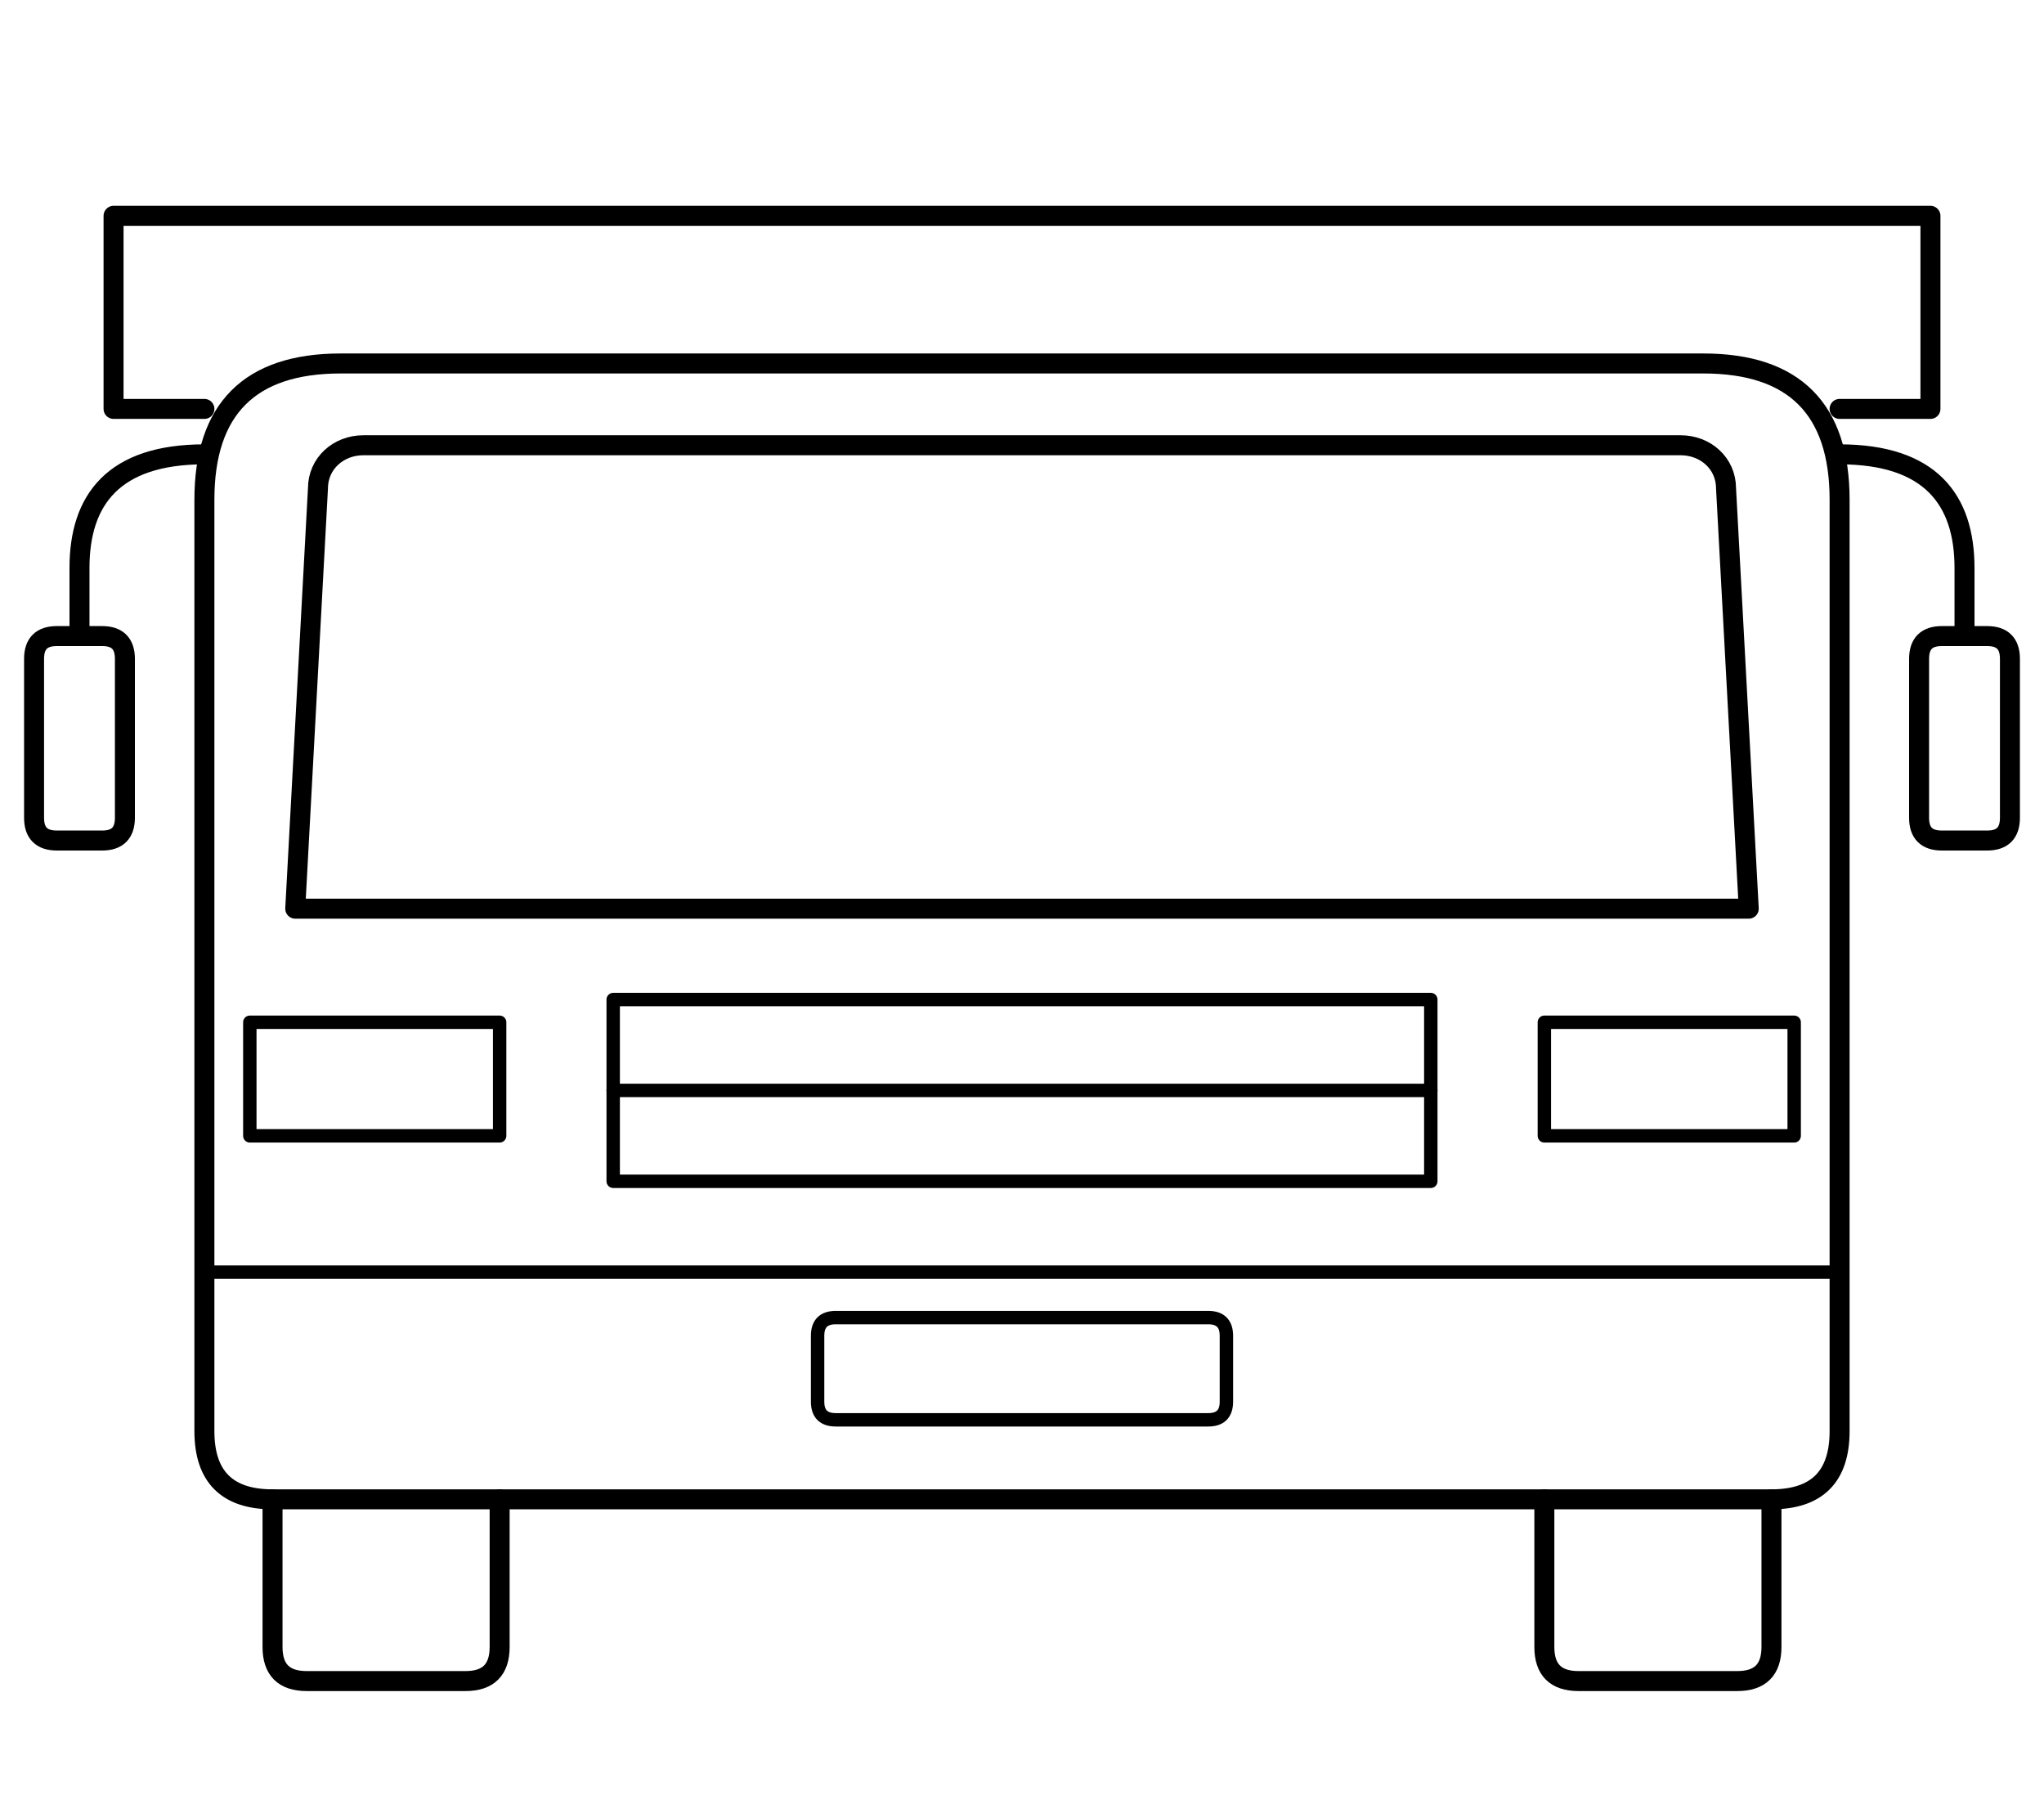
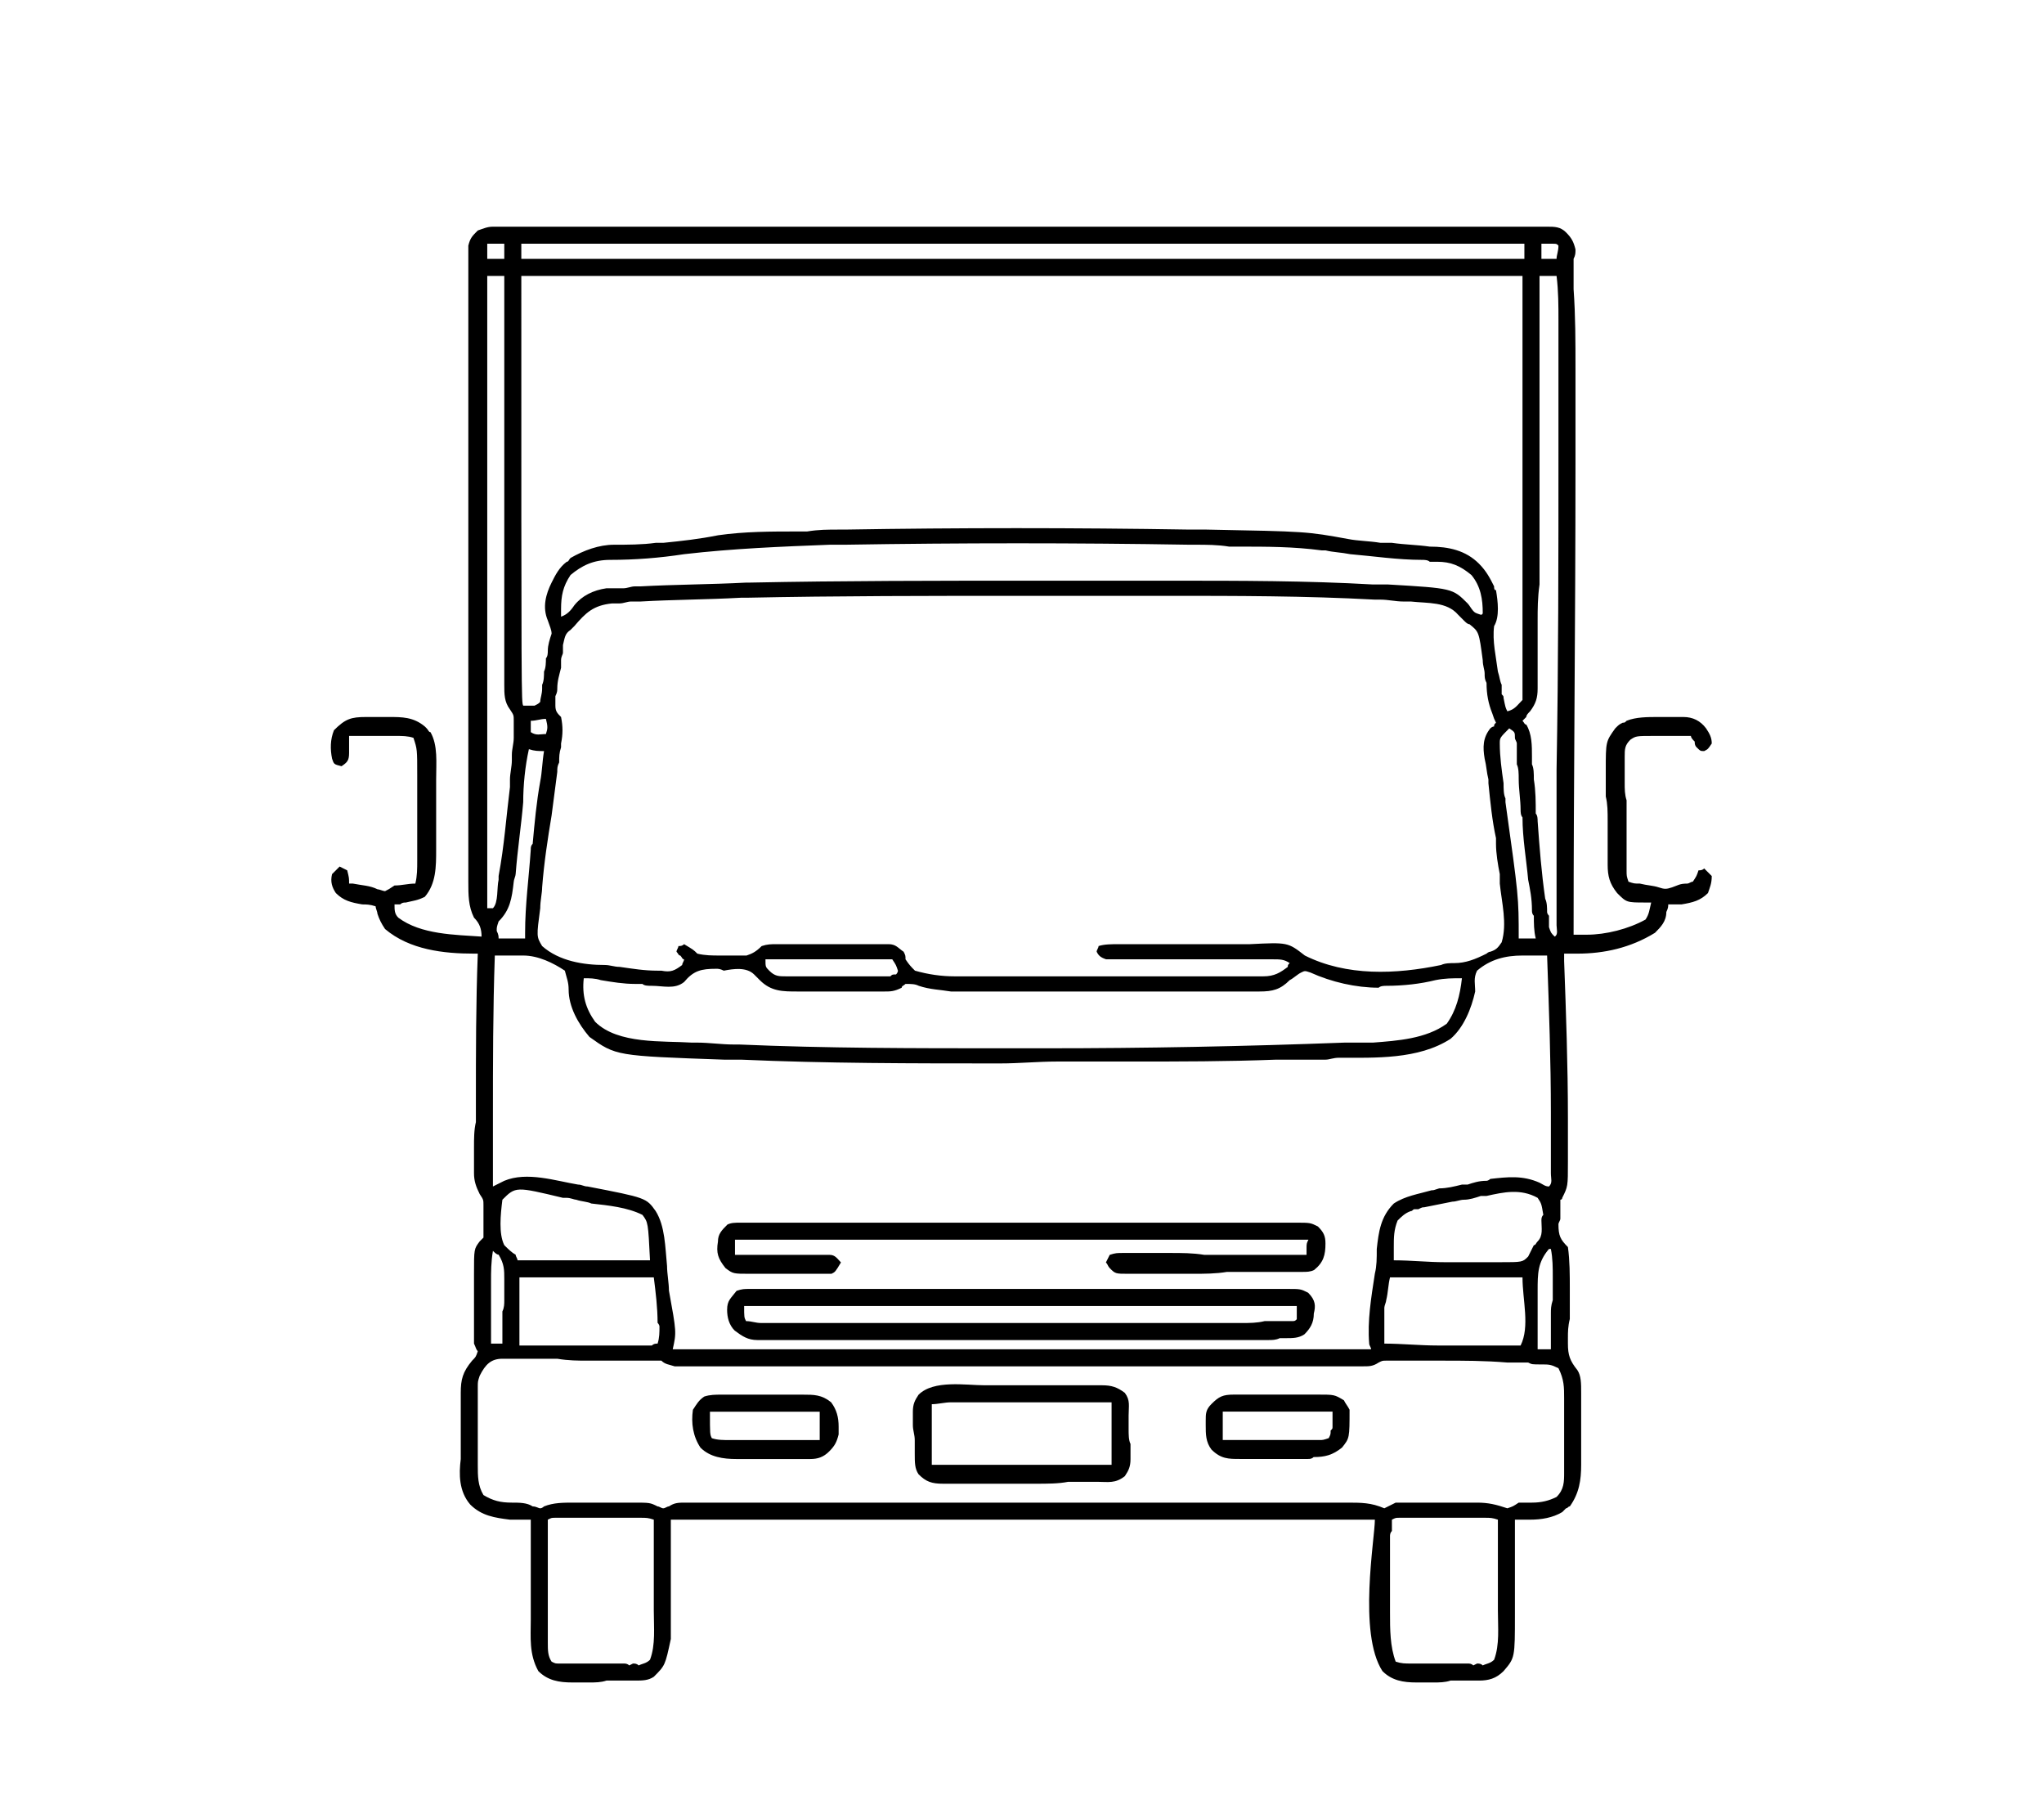
- <svg xmlns="http://www.w3.org/2000/svg" viewBox="0 0 90 80" fill="none" stroke="#000" stroke-linecap="round" stroke-linejoin="round">
-   <g stroke-width="0.88">
-     <path d="M12 66H78C80 66 81 65 81 63V22C81 18 79 16 75 16H15C11 16 9 18 9 22V63C9 65 10 66 12 66Z" />
-     <path d="M9 18H5V9.5H85V18H81" />
-     <path d="M13 40L14 21.5C14 20.4 14.9 19.6 16 19.6H74C75.1 19.6 76 20.4 76 21.5L77 40Z" />
-     <path d="M9 20C5 20 3.5 22 3.5 25V28" />
-     <path d="M2.5 28H4.5Q5.5 28 5.5 29V36Q5.5 37 4.5 37H2.5Q1.5 37 1.5 36V29Q1.5 28 2.5 28Z" />
-     <path d="M 81 20 C 85 20 86.5 22 86.5 25 V 28" />
-     <path d="M 87.5 28 H 85.5 Q 84.5 28 84.5 29 V 36 Q 84.5 37 85.5 37 H 87.5 Q 88.5 37 88.5 36 V 29 Q 88.5 28 87.5 28 Z" />
-     <path d="M12 66V72.5Q12 74 13.5 74H20.5Q22 74 22 72.5V66" />
-     <path d="M68 66V72.5Q68 74 69.5 74H76.5Q78 74 78 72.5V66" />
-   </g>
-   <g stroke-width="0.59">
-     <path d="M11 45H22V50H11Z" />
-     <path d="M 79 45 H 68 V 50 H 79 Z" />
-     <path d="M27 44H63V52H27Z" />
-     <path d="M27 48H63" />
-     <path d="M9 56H81" />
-     <path d="M36.8 58H53.2Q54 58 54 58.8V61.7Q54 62.5 53.2 62.5H36.8Q36 62.5 36 61.7V58.8Q36 58 36.8 58Z" />
+ <svg xmlns="http://www.w3.org/2000/svg" viewBox="0 0 90 80">
+   <g fill="#000" stroke="none" fill-rule="evenodd" transform="translate(10.61 6.00) scale(0.083333)">
+     <path d="M0 0 C0 -0 0 -0 2 -0 C3 -0 4 -0 5 -0 C6 -0 7 -0 8 -0 C11 -0 15 -0 18 -0 C20 -0 23 -0 25 -0 C31 -0 36 -0 42 -0 C49 -0 56 -0 63 -0 C78 -0 93 -0 108 -0 C109 -0 110 -0 111 -0 C112 -0 112 -0 113 -0 C122 -0 131 -0 139 -0 C166 -0 192 -0 218 -0 C218 -0 218 -0 221 -0 C224 -0 227 -0 231 -0 C233 -0 236 -0 239 -0 C239 -0 240 -0 241 -0 C268 -0 294 -0 321 -0 C351 -0 381 -0 411 -0 C414 -0 417 -0 420 -0 C421 -0 422 -0 423 -0 C435 -0 448 -0 461 -0 C473 -0 486 -0 499 -0 C505 -0 512 -0 519 -0 C526 -0 532 -0 538 -0 C540 -0 543 -0 545 -0 C548 -0 551 -0 554 -0 C555 -0 556 -0 557 -0 C561 -0 564 -0 567 3 C570 6 571 8 572 12 C572 14 572 15 571 17 C571 22 571 28 571 33 C572 47 572 61 572 75 C572 78 572 81 572 84 C572 92 572 100 572 108 C572 114 572 120 572 126 C572 209 571 291 571 374 C572 374 574 374 575 374 C576 374 577 374 578 374 C588 374 600 371 609 366 C611 363 611 361 612 357 C611 357 610 357 609 357 C599 357 599 357 594 352 C590 347 589 343 589 337 C589 336 589 336 589 335 C589 332 589 330 589 328 C589 327 589 326 589 326 C589 322 589 318 589 314 C589 309 589 305 588 301 C588 298 588 295 588 292 C588 290 588 288 588 287 C588 272 588 272 593 265 C595 263 595 263 597 262 C598 262 598 262 599 261 C604 259 610 259 616 259 C618 259 620 259 622 259 C623 259 624 259 626 259 C627 259 628 259 629 259 C634 259 638 261 641 265 C643 268 644 270 644 273 C642 276 642 276 640 277 C638 277 638 277 636 275 C635 274 635 273 635 272 C634 271 633 270 633 269 C630 269 630 269 626 269 C626 269 626 269 624 269 C623 269 621 269 620 269 C618 269 616 269 614 269 C604 269 604 269 601 271 C598 274 598 276 598 280 C598 281 598 281 598 282 C598 284 598 287 598 289 C598 290 598 292 598 294 C598 297 598 300 599 303 C599 307 599 312 599 316 C599 320 599 324 599 328 C599 329 599 329 599 330 C599 332 599 334 599 337 C599 338 599 339 599 340 C599 343 599 343 600 346 C603 347 603 347 606 347 C610 348 613 348 616 349 C619 350 620 350 623 349 C626 348 627 347 631 347 C632 347 633 346 634 346 C636 343 636 343 637 340 C638 340 639 340 640 339 C642 341 642 341 644 343 C644 347 643 349 642 352 C638 356 634 357 628 358 C627 358 627 358 626 358 C624 358 623 358 621 358 C621 359 621 360 620 362 C620 367 617 370 614 373 C601 381 587 384 573 384 C571 384 570 384 569 384 C568 384 567 384 566 384 C566 385 566 387 566 388 C567 415 568 443 568 471 C568 473 568 475 568 478 C568 482 568 486 568 489 C568 491 568 492 568 494 C568 507 568 507 565 513 C565 514 564 514 564 514 C564 517 564 521 564 524 C564 525 563 526 563 527 C563 533 564 535 568 539 C569 546 569 554 569 561 C569 563 569 565 569 567 C569 571 569 574 569 577 C568 581 568 584 568 587 C568 588 568 589 568 590 C568 596 569 599 573 604 C575 607 575 611 575 616 C575 617 575 618 575 619 C575 619 575 619 575 622 C575 623 575 624 575 625 C575 628 575 630 575 633 C575 635 575 638 575 640 C575 644 575 647 575 651 C575 652 575 653 575 654 C575 662 574 669 569 676 C568 676 568 677 567 677 C566 678 566 678 565 679 C560 682 554 683 548 683 C547 683 546 683 546 683 C544 683 542 683 540 683 C540 684 540 685 540 686 C540 693 540 700 540 707 C540 711 540 715 540 719 C540 722 540 726 540 729 C540 731 540 732 540 733 C540 756 540 756 534 763 C530 767 526 768 521 768 C520 768 519 768 518 768 C517 768 516 768 515 768 C514 768 513 768 512 768 C510 768 508 768 506 768 C503 769 500 769 497 769 C495 769 493 769 491 769 C490 769 489 769 488 769 C481 769 475 768 470 763 C457 743 466 693 466 683 C343 683 220 683 94 683 C94 704 94 725 94 746 C91 760 91 760 85 766 C82 768 79 768 75 768 C74 768 74 768 72 768 C71 768 70 768 69 768 C68 768 67 768 66 768 C64 768 62 768 60 768 C57 769 54 769 51 769 C49 769 47 769 45 769 C44 769 43 769 42 769 C35 769 29 768 24 763 C19 754 20 745 20 736 C20 734 20 733 20 731 C20 727 20 723 20 719 C20 715 20 711 20 707 C20 699 20 691 20 683 C19 683 17 683 16 683 C14 683 13 683 11 683 C10 683 10 683 9 683 C1 682 -6 681 -12 675 C-18 668 -18 659 -17 651 C-17 649 -17 648 -17 647 C-17 644 -17 642 -17 639 C-17 635 -17 631 -17 627 C-17 625 -17 622 -17 620 C-17 619 -17 619 -17 616 C-17 609 -16 605 -11 599 C-9 597 -9 597 -8 594 C-9 593 -9 592 -10 590 C-10 588 -10 588 -10 586 C-10 585 -10 585 -10 583 C-10 582 -10 581 -10 580 C-10 579 -10 578 -10 577 C-10 575 -10 573 -10 571 C-10 568 -10 565 -10 562 C-10 560 -10 558 -10 556 C-10 555 -10 554 -10 553 C-10 540 -10 540 -7 536 C-6 535 -6 535 -5 534 C-5 531 -5 528 -5 525 C-5 524 -5 523 -5 522 C-5 521 -5 520 -5 519 C-5 518 -5 518 -5 517 C-5 514 -5 514 -7 511 C-9 507 -10 504 -10 500 C-10 499 -10 499 -10 498 C-10 495 -10 493 -10 491 C-10 489 -10 488 -10 486 C-10 482 -10 477 -9 473 C-9 469 -9 466 -9 462 C-9 436 -9 410 -8 384 C-9 384 -9 384 -10 384 C-26 384 -44 382 -57 371 C-59 368 -60 366 -61 363 C-61 362 -62 360 -62 359 C-65 358 -67 358 -69 358 C-75 357 -79 356 -83 352 C-85 349 -86 346 -85 342 C-83 340 -83 340 -81 338 C-79 339 -79 339 -77 340 C-76 344 -76 344 -76 347 C-75 347 -75 347 -74 347 C-69 348 -65 348 -61 350 C-60 350 -58 351 -57 351 C-55 350 -55 350 -52 348 C-48 348 -45 347 -41 347 C-40 343 -40 339 -40 335 C-40 334 -40 332 -40 331 C-40 330 -40 328 -40 327 C-40 326 -40 324 -40 323 C-40 320 -40 317 -40 314 C-40 310 -40 306 -40 303 C-40 300 -40 297 -40 294 C-40 292 -40 291 -40 290 C-40 276 -40 276 -42 270 C-45 269 -48 269 -51 269 C-52 269 -53 269 -53 269 C-56 269 -58 269 -60 269 C-62 269 -63 269 -65 269 C-69 269 -72 269 -76 269 C-76 270 -76 271 -76 272 C-76 273 -76 274 -76 275 C-76 276 -76 277 -76 278 C-76 282 -77 283 -80 285 C-84 284 -84 284 -85 281 C-86 276 -86 271 -84 266 C-78 260 -75 259 -67 259 C-65 259 -63 259 -61 259 C-59 259 -57 259 -55 259 C-48 259 -42 259 -36 264 C-36 264 -35 265 -35 265 C-34 266 -34 267 -33 267 C-29 274 -30 283 -30 292 C-30 293 -30 294 -30 296 C-30 299 -30 302 -30 305 C-30 308 -30 312 -30 316 C-30 319 -30 322 -30 324 C-30 326 -30 327 -30 329 C-30 338 -30 347 -36 354 C-40 356 -42 356 -46 357 C-47 357 -48 357 -49 358 C-50 358 -50 358 -52 358 C-52 361 -52 363 -50 365 C-38 374 -20 374 -6 375 C-6 371 -7 368 -10 365 C-13 359 -13 353 -13 346 C-13 344 -13 343 -13 342 C-13 338 -13 334 -13 330 C-13 325 -13 321 -13 317 C-13 308 -13 300 -13 291 C-13 284 -13 278 -13 271 C-13 270 -13 269 -13 268 C-13 266 -13 264 -13 262 C-13 244 -13 227 -13 209 C-13 192 -13 175 -13 158 C-13 139 -13 121 -13 102 C-13 100 -13 98 -13 96 C-13 95 -13 94 -13 93 C-13 87 -13 80 -13 73 C-13 65 -13 56 -13 48 C-13 44 -13 39 -13 35 C-13 31 -13 27 -13 23 C-13 22 -13 21 -13 19 C-13 17 -13 15 -13 13 C-13 13 -13 13 -13 10 C-12 6 -11 5 -8 2 C-5 1 -3 0 0 0 Z M-3 9 C-3 12 -3 15 -3 17 C-0 17 3 17 6 17 C6 15 6 12 6 9 C3 9 -0 9 -3 9 Z M15 9 C15 12 15 15 15 17 C190 17 365 17 545 17 C545 15 545 12 545 9 C370 9 195 9 15 9 Z M554 9 C554 12 554 15 554 17 C557 17 559 17 562 17 C562 15 563 13 563 10 C562 9 562 9 560 9 C558 9 556 9 554 9 Z M-3 26 C-3 136 -3 247 -3 360 C-2 360 -1 360 -0 360 C3 357 2 349 3 345 C3 344 3 344 3 343 C6 327 7 312 9 296 C9 295 9 293 9 292 C9 289 10 285 10 282 C10 282 10 282 10 279 C10 276 11 273 11 270 C11 270 11 270 11 267 C11 267 11 267 11 264 C11 263 11 262 11 261 C11 258 11 258 9 255 C6 251 6 247 6 242 C6 241 6 240 6 239 C6 236 6 233 6 230 C6 228 6 225 6 223 C6 217 6 211 6 205 C6 199 6 193 6 186 C6 176 6 165 6 155 C6 144 6 133 6 122 C6 121 6 121 6 120 C6 117 6 113 6 110 C6 82 6 54 6 26 C3 26 -0 26 -3 26 Z M15 26 C15 251 15 251 16 253 C17 253 17 253 20 253 C21 253 21 253 22 253 C24 252 24 252 25 251 C25 249 26 247 26 244 C26 244 26 244 26 242 C27 240 27 237 27 235 C28 233 28 230 28 228 C29 227 29 225 29 224 C29 221 30 218 31 215 C31 213 30 211 29 208 C26 201 28 194 31 188 C33 184 35 180 39 177 C40 177 40 176 41 175 C48 171 56 168 64 168 C71 168 79 168 86 167 C88 167 89 167 90 167 C100 166 109 165 119 163 C133 161 147 161 161 161 C162 161 164 161 166 161 C172 160 177 160 183 160 C184 160 185 160 186 160 C246 159 307 159 368 160 C371 160 374 160 377 160 C430 161 430 161 452 165 C457 166 463 166 469 167 C471 167 473 167 475 167 C482 168 488 168 495 169 C505 169 514 171 521 178 C525 182 527 186 529 190 C529 191 529 192 530 192 C531 198 532 206 529 211 C528 219 530 227 531 235 C532 238 532 240 533 242 C533 244 533 245 533 247 C534 248 534 248 534 249 C535 254 535 254 536 256 C540 255 541 253 544 250 C544 176 544 102 544 26 C369 26 195 26 15 26 Z M553 26 C553 27 553 29 553 30 C553 57 553 84 553 112 C553 115 553 118 553 122 C553 122 553 123 553 124 C553 134 553 145 553 156 C553 167 553 178 553 189 C552 196 552 202 552 208 C552 214 552 220 552 226 C552 228 552 230 552 232 C552 235 552 238 552 241 C552 242 552 243 552 244 C552 249 551 252 548 256 C547 257 546 258 546 259 C545 260 544 261 544 261 C545 262 545 263 546 263 C549 268 549 274 549 280 C549 281 549 282 549 284 C550 286 550 289 550 292 C551 298 551 304 551 310 C552 311 552 313 552 314 C553 328 554 341 556 355 C557 357 557 360 557 362 C557 363 558 364 558 364 C558 366 558 368 558 370 C559 373 559 373 561 375 C563 374 562 371 562 369 C562 368 562 368 562 365 C562 364 562 362 562 361 C562 360 562 358 562 357 C562 353 562 349 562 345 C562 342 562 338 562 335 C562 325 562 315 562 305 C562 299 562 293 562 287 C563 231 563 175 563 119 C563 114 563 109 563 103 C563 94 563 84 563 75 C563 72 563 69 563 66 C563 62 563 59 563 55 C563 53 563 51 563 49 C563 42 563 34 562 26 C559 26 556 26 553 26 Z M186 168 C183 168 181 168 178 168 C152 169 127 170 101 173 C88 175 75 176 62 176 C53 176 47 179 41 184 C37 190 36 195 36 202 C36 202 36 203 36 204 C36 205 36 206 36 206 C39 205 41 203 43 200 C47 195 53 192 60 191 C62 191 64 191 67 191 C67 191 68 191 69 191 C71 191 73 190 75 190 C76 190 77 190 78 190 C96 189 115 189 134 188 C134 188 135 188 136 188 C185 187 235 187 284 187 C294 187 303 187 313 187 C325 187 337 187 349 187 C353 187 356 187 359 187 C395 187 430 187 465 189 C468 189 470 189 473 189 C507 191 507 191 515 199 C516 200 517 202 518 203 C519 204 519 204 522 205 C522 205 523 205 523 204 C523 197 522 190 517 184 C511 179 506 177 499 177 C497 177 496 177 495 177 C494 176 492 176 491 176 C478 176 465 174 453 173 C448 172 444 172 440 171 C440 171 440 171 438 171 C423 169 409 169 394 169 C392 169 391 169 389 169 C383 168 377 168 371 168 C371 168 371 168 368 168 C308 167 247 167 186 168 Z M134 196 C133 196 132 196 131 196 C113 197 95 197 78 198 C76 198 75 198 73 198 C71 198 69 199 67 199 C66 199 66 199 63 199 C53 200 49 204 43 211 C42 212 42 212 41 213 C38 215 38 217 37 221 C37 222 37 223 37 225 C37 226 36 227 36 229 C36 230 36 231 36 233 C35 237 34 240 34 244 C34 245 34 246 33 248 C33 249 33 249 33 250 C33 251 33 252 33 253 C33 256 34 257 36 259 C37 264 37 268 36 273 C36 274 36 275 36 275 C35 278 35 280 35 283 C34 285 34 286 34 288 C33 296 32 303 31 311 C29 323 27 336 26 349 C26 352 25 356 25 360 C23 375 23 375 26 380 C35 388 48 390 59 390 C62 390 64 391 67 391 C74 392 80 393 87 393 C88 393 89 393 89 393 C94 394 96 393 100 390 C100 389 101 388 101 387 C100 387 100 386 99 385 C98 385 98 384 97 383 C97 382 98 381 98 380 C99 380 100 380 101 379 C106 382 106 382 108 384 C112 385 116 385 120 385 C122 385 124 385 126 385 C127 385 129 385 130 385 C131 385 132 385 134 385 C137 384 139 383 142 380 C145 379 147 379 150 379 C151 379 152 379 152 379 C154 379 157 379 159 379 C160 379 160 379 161 379 C165 379 169 379 173 379 C177 379 181 379 185 379 C188 379 191 379 194 379 C196 379 197 379 199 379 C201 379 203 379 205 379 C206 379 206 379 209 379 C213 379 214 381 217 383 C218 385 218 385 218 387 C220 390 221 391 223 393 C230 395 237 396 244 396 C245 396 246 396 247 396 C258 396 268 396 279 396 C281 396 283 396 285 396 C292 396 298 396 305 396 C306 396 308 396 309 396 C322 396 336 396 350 396 C356 396 363 396 369 396 C376 396 382 396 389 396 C391 396 393 396 396 396 C399 396 402 396 405 396 C405 396 405 396 407 396 C413 396 416 394 420 391 C420 390 420 390 421 389 C418 387 416 387 412 387 C412 387 412 387 410 387 C409 387 408 387 407 387 C405 387 403 387 401 387 C398 387 394 387 391 387 C382 387 373 387 363 387 C358 387 352 387 347 387 C344 387 342 387 340 387 C337 387 334 387 331 387 C331 387 331 387 328 387 C328 387 327 387 326 387 C325 387 324 387 324 387 C321 386 320 385 319 383 C319 382 320 381 320 380 C323 379 327 379 331 379 C331 379 331 379 334 379 C337 379 340 379 343 379 C344 379 345 379 346 379 C352 379 357 379 363 379 C368 379 372 379 377 379 C382 379 388 379 394 379 C396 379 398 379 400 379 C420 378 420 378 429 385 C451 396 477 395 501 390 C503 389 506 389 508 389 C514 389 519 387 525 384 C525 384 526 383 527 383 C530 382 531 381 533 378 C536 368 533 357 532 347 C532 345 532 344 532 342 C531 337 530 331 530 326 C530 326 530 326 530 323 C528 314 527 304 526 294 C526 293 526 293 526 292 C525 288 525 285 524 281 C523 275 523 270 527 265 C527 265 528 264 529 264 C529 263 529 263 530 262 C529 260 529 260 528 257 C526 252 525 247 525 241 C524 239 524 238 524 236 C524 234 523 232 523 229 C521 214 521 214 516 210 C515 210 514 209 513 208 C512 207 511 206 510 205 C504 198 494 199 485 198 C484 198 483 198 481 198 C477 198 473 197 469 197 C468 197 468 197 466 197 C429 195 393 195 356 195 C353 195 349 195 346 195 C334 195 322 195 309 195 C300 195 290 195 280 195 C231 195 182 195 134 196 Z M20 261 C20 264 20 264 20 267 C23 269 25 268 28 268 C29 265 29 264 28 260 C25 260 23 261 20 261 Z M537 265 C532 270 532 270 532 273 C532 280 533 287 534 294 C534 297 534 300 535 302 C535 303 535 303 535 304 C542 354 542 354 542 376 C545 376 548 376 551 376 C550 372 550 368 550 364 C549 363 549 362 549 361 C549 355 548 350 547 345 C546 334 544 323 544 312 C543 311 543 309 543 308 C543 303 542 297 542 292 C542 289 542 286 541 284 C541 281 541 279 541 276 C541 275 541 275 541 273 C541 272 540 271 540 270 C540 267 540 267 537 265 Z M19 276 C17 285 16 295 16 304 C15 316 13 329 12 342 C12 343 11 345 11 346 C10 355 9 361 3 367 C2 370 2 370 2 372 C3 374 3 375 3 376 C7 376 12 376 17 376 C17 376 17 376 17 373 C17 358 19 344 20 329 C20 328 20 327 21 326 C22 315 23 304 25 293 C26 288 26 283 27 277 C24 277 22 277 19 276 Z M1 385 C-0 414 -0 442 -0 470 C-0 471 -0 472 -0 473 C-0 485 -0 496 -0 507 C2 506 4 505 6 504 C18 499 33 504 45 506 C47 506 48 507 50 507 C81 513 81 513 86 520 C91 528 91 539 92 549 C92 553 93 558 93 562 C97 584 97 584 95 593 C217 593 338 593 464 593 C464 592 463 591 463 590 C462 578 464 566 466 553 C467 549 467 545 467 540 C468 531 469 523 476 516 C482 512 489 511 496 509 C497 509 497 509 500 508 C504 508 508 507 512 506 C513 506 514 506 515 506 C518 505 521 504 525 504 C525 504 526 504 527 503 C536 502 544 501 553 505 C555 506 556 507 558 507 C560 505 559 503 559 500 C559 499 559 498 559 496 C559 495 559 494 559 492 C559 491 559 489 559 488 C559 484 559 480 559 476 C559 473 559 471 559 468 C559 441 558 413 557 385 C554 385 550 385 547 385 C546 385 545 385 544 385 C535 385 527 387 520 393 C518 397 519 400 519 404 C517 413 513 423 506 429 C489 440 466 439 447 439 C444 439 442 440 440 440 C435 440 431 440 426 440 C422 440 418 440 414 440 C388 441 363 441 337 441 C334 441 331 441 328 441 C318 441 308 441 298 441 C288 441 278 442 268 442 C222 442 176 442 131 440 C128 440 125 440 122 440 C65 438 65 438 51 428 C45 421 40 412 40 403 C40 399 39 397 38 393 C32 389 24 385 16 385 C15 385 14 385 13 385 C13 385 12 385 11 385 C10 385 10 385 8 385 C6 385 3 385 1 385 Z M144 387 C144 391 144 391 146 393 C149 396 151 396 155 396 C157 396 158 396 159 396 C161 396 162 396 163 396 C165 396 166 396 168 396 C171 396 174 396 177 396 C180 396 184 396 188 396 C191 396 194 396 197 396 C198 396 200 396 201 396 C203 396 205 396 207 396 C208 396 208 396 210 396 C211 395 211 395 213 395 C213 395 214 394 214 393 C213 390 213 390 211 387 C208 387 208 387 204 387 C204 387 203 387 202 387 C200 387 198 387 196 387 C194 387 193 387 191 387 C187 387 184 387 180 387 C176 387 172 387 168 387 C160 387 152 387 144 387 Z M101 399 C96 403 90 401 84 401 C82 401 80 401 79 400 C78 400 77 400 75 400 C69 400 63 399 57 398 C54 397 51 397 48 397 C47 406 49 413 54 420 C66 432 90 430 105 431 C106 431 107 431 108 431 C114 431 121 432 127 432 C128 432 129 432 130 432 C176 434 223 434 269 434 C277 434 284 434 292 434 C345 434 397 433 450 431 C451 431 452 431 453 431 C456 431 460 431 463 431 C464 431 464 431 465 431 C478 430 493 429 504 421 C509 414 511 406 512 397 C507 397 503 397 498 398 C490 400 481 401 472 401 C471 401 469 401 468 402 C456 402 443 399 432 394 C429 393 429 393 427 394 C425 395 423 397 421 398 C416 403 412 404 405 404 C405 404 405 404 402 404 C399 404 396 404 393 404 C391 404 390 404 389 404 C362 404 336 404 309 404 C305 404 302 404 298 404 C293 404 287 404 282 404 C280 404 278 404 275 404 C265 404 255 404 244 404 C244 404 244 404 242 404 C236 403 231 403 225 401 C223 400 221 400 218 400 C217 401 216 401 216 402 C212 404 210 404 207 404 C205 404 204 404 203 404 C201 404 200 404 199 404 C197 404 196 404 194 404 C191 404 189 404 186 404 C182 404 178 404 174 404 C171 404 168 404 166 404 C164 404 163 404 161 404 C153 404 147 404 141 398 C140 397 139 396 138 395 C134 391 127 392 122 393 C120 392 119 392 118 392 C110 392 106 393 101 399 Z M5 514 C4 522 3 532 6 538 C8 540 10 542 12 543 C12 544 13 545 13 546 C36 546 59 546 83 546 C82 526 82 526 79 522 C71 518 61 517 52 516 C50 515 47 515 44 514 C43 514 41 513 39 513 C39 513 38 513 37 513 C12 507 12 507 5 514 Z M525 512 C524 512 523 512 522 512 C519 513 516 514 513 514 C511 514 509 515 507 515 C502 516 497 517 492 518 C491 518 491 518 489 519 C489 519 488 519 487 519 C486 519 486 520 485 520 C482 521 480 523 478 525 C476 530 476 534 476 539 C476 539 476 540 476 541 C476 543 476 544 476 546 C485 546 494 547 503 547 C507 547 511 547 515 547 C519 547 523 547 527 547 C529 547 530 547 532 547 C544 547 544 547 547 544 C548 542 549 540 550 538 C551 538 551 537 552 536 C555 533 554 529 554 525 C554 524 554 523 555 522 C554 516 554 516 552 513 C543 508 534 510 525 512 Z M558 540 C552 547 552 553 552 562 C552 563 552 564 552 565 C552 567 552 570 552 573 C552 575 552 577 552 579 C552 584 552 589 552 593 C554 593 556 593 559 593 C559 587 559 580 559 574 C559 572 559 570 560 567 C560 564 560 561 560 558 C560 558 560 558 560 555 C560 550 560 545 559 540 C559 540 558 540 558 540 Z M-0 541 C-1 547 -1 552 -1 557 C-1 558 -1 559 -1 560 C-1 563 -1 566 -1 569 C-1 571 -1 573 -1 575 C-1 580 -1 585 -1 590 C1 590 3 590 5 590 C5 585 5 579 5 573 C6 571 6 569 6 567 C6 564 6 562 6 559 C6 558 6 557 6 556 C6 551 6 548 3 543 C2 543 1 542 -0 541 Z M14 555 C14 567 14 579 14 591 C32 591 32 591 40 591 C45 591 50 591 56 591 C60 591 64 591 68 591 C70 591 72 591 73 591 C76 591 78 591 80 591 C81 591 83 591 84 591 C85 590 86 590 87 590 C88 587 88 584 88 581 C88 580 87 579 87 579 C87 571 86 563 85 555 C61 555 38 555 14 555 Z M474 555 C473 559 473 563 472 567 C472 568 471 570 471 571 C471 575 471 579 471 583 C471 583 471 584 471 585 C471 587 471 588 471 590 C480 590 490 591 499 591 C503 591 508 591 512 591 C516 591 520 591 525 591 C526 591 528 591 529 591 C532 591 534 591 536 591 C537 591 539 591 540 591 C541 591 542 591 543 591 C548 581 544 567 544 555 C521 555 498 555 474 555 Z M-7 607 C-8 610 -8 610 -8 613 C-8 614 -8 615 -8 617 C-8 618 -8 619 -8 620 C-8 621 -8 622 -8 624 C-8 626 -8 629 -8 631 C-8 635 -8 639 -8 643 C-8 646 -8 648 -8 651 C-8 652 -8 653 -8 654 C-8 660 -8 665 -5 670 C-0 673 4 674 10 674 C14 674 18 674 21 676 C23 676 24 677 25 677 C26 677 27 676 27 676 C32 674 37 674 43 674 C44 674 45 674 46 674 C48 674 51 674 53 674 C57 674 60 674 64 674 C66 674 69 674 71 674 C72 674 73 674 74 674 C83 674 83 674 87 676 C88 676 89 677 90 677 C91 677 92 676 93 676 C96 674 98 674 102 674 C104 674 105 674 106 674 C108 674 109 674 111 674 C112 674 114 674 115 674 C119 674 123 674 128 674 C132 674 137 674 141 674 C150 674 159 674 167 674 C175 674 182 674 189 674 C189 674 189 674 192 674 C194 674 196 674 198 674 C218 674 237 674 256 674 C273 674 290 674 306 674 C326 674 345 674 364 674 C367 674 369 674 371 674 C372 674 373 674 374 674 C381 674 388 674 395 674 C404 674 413 674 421 674 C426 674 430 674 435 674 C439 674 443 674 447 674 C448 674 450 674 451 674 C459 674 464 674 471 677 C473 676 475 675 477 674 C481 674 485 674 489 674 C490 674 491 674 492 674 C494 674 497 674 499 674 C503 674 506 674 510 674 C512 674 515 674 517 674 C518 674 519 674 520 674 C526 674 530 675 536 677 C539 676 539 676 542 674 C546 674 546 674 549 674 C554 674 558 673 562 671 C566 667 566 663 566 658 C566 658 566 658 566 655 C566 654 566 653 566 652 C566 650 566 649 566 648 C566 646 566 643 566 641 C566 637 566 633 566 630 C566 627 566 625 566 622 C566 621 566 620 566 619 C566 613 566 609 563 603 C559 601 558 601 554 601 C549 601 549 601 547 600 C544 600 541 600 539 600 C538 600 537 600 536 600 C524 599 513 599 501 599 C497 599 493 599 490 599 C487 599 485 599 482 599 C481 599 481 599 478 599 C477 599 476 599 475 599 C474 599 473 599 472 599 C470 599 470 599 468 600 C465 602 463 602 460 602 C458 602 457 602 456 602 C454 602 453 602 451 602 C450 602 448 602 447 602 C442 602 438 602 434 602 C429 602 425 602 420 602 C411 602 402 602 393 602 C386 602 379 602 372 602 C371 602 370 602 368 602 C366 602 364 602 362 602 C342 602 323 602 303 602 C286 602 269 602 252 602 C233 602 213 602 193 602 C191 602 189 602 187 602 C186 602 185 602 184 602 C177 602 170 602 162 602 C153 602 145 602 136 602 C131 602 127 602 122 602 C118 602 114 602 110 602 C108 602 107 602 105 602 C103 602 101 602 99 602 C98 602 97 602 96 602 C93 601 91 601 89 599 C86 599 83 599 80 599 C79 599 79 599 78 599 C75 599 72 599 69 599 C68 599 67 599 66 599 C61 599 56 599 50 599 C45 599 40 599 34 598 C30 598 26 598 22 598 C20 598 18 598 16 598 C13 598 11 598 8 598 C7 598 6 598 5 598 C-1 598 -4 601 -7 607 Z M29 683 C29 686 29 686 29 689 C29 690 29 691 29 691 C29 694 29 696 29 698 C29 699 29 701 29 702 C29 706 29 709 29 712 C29 716 29 720 29 724 C29 727 29 730 29 733 C29 735 29 736 29 738 C29 740 29 742 29 744 C29 745 29 747 29 748 C29 752 29 755 31 758 C33 759 33 759 35 759 C35 759 35 759 37 759 C38 759 39 759 39 759 C40 759 41 759 42 759 C43 759 44 759 45 759 C46 759 47 759 48 759 C50 759 52 759 54 759 C57 759 60 759 63 759 C65 759 67 759 69 759 C70 759 71 759 72 760 C72 760 72 760 74 759 C75 759 76 759 77 760 C79 759 81 759 83 757 C86 749 85 740 85 731 C85 730 85 729 85 727 C85 724 85 721 85 719 C85 715 85 711 85 707 C85 705 85 702 85 699 C85 697 85 696 85 695 C85 693 85 691 85 689 C85 688 85 687 85 686 C85 685 85 684 85 683 C82 682 81 682 78 682 C77 682 77 682 75 682 C74 682 73 682 71 682 C70 682 69 682 68 682 C65 682 63 682 61 682 C57 682 53 682 49 682 C47 682 45 682 42 682 C41 682 40 682 39 682 C38 682 37 682 36 682 C35 682 34 682 33 682 C31 682 31 682 29 683 Z M475 683 C475 686 475 686 475 689 C474 690 474 691 474 692 C474 693 474 695 474 696 C474 697 474 698 474 700 C474 702 474 705 474 708 C474 711 474 715 474 718 C474 721 474 725 474 728 C474 729 474 731 474 732 C474 741 474 750 477 758 C480 759 482 759 485 759 C486 759 487 759 488 759 C489 759 490 759 491 759 C492 759 493 759 494 759 C496 759 498 759 500 759 C503 759 506 759 509 759 C511 759 513 759 515 759 C516 759 517 759 518 760 C518 760 518 760 520 759 C521 759 522 759 523 760 C525 759 527 759 529 757 C532 749 531 740 531 731 C531 730 531 729 531 727 C531 724 531 721 531 719 C531 715 531 711 531 707 C531 705 531 702 531 699 C531 697 531 696 531 695 C531 693 531 691 531 689 C531 688 531 687 531 686 C531 685 531 684 531 683 C528 682 527 682 524 682 C523 682 523 682 521 682 C520 682 519 682 517 682 C516 682 515 682 514 682 C511 682 509 682 507 682 C503 682 499 682 495 682 C493 682 491 682 488 682 C487 682 486 682 485 682 C484 682 483 682 482 682 C481 682 480 682 479 682 C477 682 477 682 475 683 Z " transform="translate(133.1319,47.74585)" />
+     <path d="M0 0 C1 -0 2 -0 3 -0 C4 -0 4 -0 7 -0 C7 -0 7 -0 11 -0 C14 -0 18 -0 21 -0 C25 -0 29 -0 32 -0 C41 -0 51 -0 60 -0 C64 -0 68 -0 72 -0 C87 -0 101 -0 115 -0 C119 -0 122 -0 126 -0 C127 -0 128 -0 129 -0 C144 -0 158 -0 173 -0 C189 -0 204 -0 219 -0 C228 -0 236 -0 245 -0 C252 -0 259 -0 266 -0 C270 -0 274 -0 278 -0 C282 -0 286 -0 290 -0 C291 -0 292 -0 293 -0 C301 -0 301 -0 305 2 C308 5 309 7 309 11 C309 17 308 21 303 25 C301 26 299 26 297 26 C296 26 295 26 294 26 C294 26 294 26 291 26 C291 26 291 26 288 26 C285 26 282 26 278 26 C278 26 278 26 275 26 C269 26 263 26 257 26 C251 27 245 27 239 27 C234 27 229 27 224 27 C222 27 220 27 218 27 C214 27 211 27 208 27 C207 27 206 27 205 27 C198 27 198 27 195 24 C194 23 194 22 193 21 C194 19 194 19 195 17 C198 16 199 16 202 16 C203 16 203 16 205 16 C206 16 207 16 208 16 C209 16 210 16 211 16 C214 16 217 16 220 16 C223 16 225 16 227 16 C233 16 239 16 245 17 C251 17 257 17 263 17 C275 17 287 17 299 17 C299 17 299 17 299 14 C299 11 299 11 300 9 C200 9 100 9 -3 9 C-3 12 -3 14 -3 17 C-2 17 -2 17 -1 17 C6 17 12 17 19 17 C21 17 24 17 26 17 C30 17 34 17 37 17 C38 17 39 17 41 17 C42 17 43 17 44 17 C45 17 46 17 47 17 C50 17 51 19 53 21 C50 26 50 26 48 27 C46 27 45 27 43 27 C42 27 41 27 40 27 C35 27 31 27 26 27 C23 27 21 27 19 27 C15 27 11 27 8 27 C7 27 6 27 5 27 C-4 27 -4 27 -8 24 C-12 19 -13 16 -12 10 C-12 6 -10 4 -7 1 C-5 -0 -3 0 0 0 Z " transform="translate(264.0267,573.8658)" />
+     <path d="M0 0 C1 -0 2 -0 3 -0 C4 -0 4 -0 7 -0 C8 -0 9 -0 10 -0 C14 -0 17 -0 20 -0 C24 -0 28 -0 31 -0 C40 -0 49 -0 58 -0 C62 -0 66 -0 70 -0 C84 -0 97 -0 111 -0 C115 -0 118 -0 122 -0 C122 -0 122 -0 125 -0 C139 -0 153 -0 168 -0 C182 -0 197 -0 212 -0 C220 -0 228 -0 237 -0 C244 -0 251 -0 258 -0 C261 -0 265 -0 269 -0 C272 -0 276 -0 280 -0 C281 -0 283 -0 284 -0 C291 -0 291 -0 295 2 C299 6 299 9 298 13 C298 18 296 21 293 24 C290 26 287 26 283 26 C282 26 281 26 280 26 C278 27 276 27 274 27 C272 27 270 27 269 27 C264 27 259 27 255 27 C252 27 249 27 246 27 C206 27 166 27 126 27 C121 27 116 27 111 27 C89 27 68 27 46 27 C45 27 45 27 42 27 C35 27 28 27 21 27 C19 27 17 27 15 27 C12 27 9 27 7 27 C6 27 6 27 4 27 C-1 27 -4 25 -8 22 C-11 19 -12 15 -12 11 C-12 6 -10 5 -7 1 C-4 -0 -3 0 0 0 Z M-3 9 C-3 15 -3 15 -2 17 C1 17 3 18 6 18 C7 18 8 18 8 18 C11 18 14 18 17 18 C18 18 19 18 20 18 C53 18 86 18 119 18 C126 18 132 18 138 18 C176 18 215 18 253 18 C255 18 258 18 260 18 C264 18 268 18 272 17 C274 17 275 17 277 17 C278 17 280 17 282 17 C283 17 285 17 286 17 C288 17 288 17 289 16 C289 14 289 12 289 9 C193 9 96 9 -3 9 Z " transform="translate(268.8705,608.8658)" />
+     <path d="M0 0 C1 -0 2 -0 3 -0 C8 -0 13 -0 18 -0 C23 -0 28 -0 34 -0 C38 -0 42 -0 46 -0 C48 -0 49 -0 51 -0 C54 -0 57 -0 59 -0 C60 -0 61 -0 62 -0 C67 -0 70 1 74 4 C77 8 76 11 76 16 C76 16 76 17 76 18 C76 20 76 22 76 23 C76 26 76 29 77 31 C77 33 77 35 77 37 C77 37 77 38 77 39 C77 43 76 45 74 48 C69 52 65 51 60 51 C59 51 58 51 57 51 C54 51 51 51 48 51 C47 51 47 51 44 51 C39 52 33 52 27 52 C21 52 16 52 10 52 C5 52 1 52 -4 52 C-6 52 -8 52 -10 52 C-13 52 -16 52 -19 52 C-20 52 -21 52 -22 52 C-28 52 -31 51 -35 47 C-37 44 -37 41 -37 36 C-37 36 -37 35 -37 34 C-37 32 -37 31 -37 29 C-37 26 -38 24 -38 21 C-38 20 -38 18 -38 17 C-38 16 -38 15 -38 14 C-38 10 -37 8 -35 5 C-27 -3 -10 0 0 0 Z M-28 10 C-28 21 -28 31 -28 42 C3 42 35 42 67 42 C67 31 67 20 67 9 C56 9 45 9 33 9 C28 9 23 9 18 9 C13 9 8 9 3 9 C1 9 -1 9 -3 9 C-6 9 -8 9 -11 9 C-12 9 -13 9 -13 9 C-14 9 -15 9 -16 9 C-16 9 -17 9 -18 9 C-21 9 -25 10 -28 10 Z " transform="translate(393.0156,659.7617)" />
+     <path d="M0 0 C1 -0 2 -0 3 -0 C4 -0 4 -0 7 -0 C8 -0 10 -0 11 -0 C14 -0 16 -0 19 -0 C22 -0 26 -0 29 -0 C33 -0 36 -0 39 -0 C40 -0 42 -0 43 -0 C49 -0 53 -0 58 4 C61 8 62 12 62 17 C62 18 62 19 62 21 C61 25 60 27 57 30 C54 33 51 34 47 34 C46 34 45 34 44 34 C43 34 42 34 40 34 C39 34 38 34 37 34 C34 34 32 34 30 34 C26 34 22 34 19 34 C16 34 14 34 11 34 C10 34 9 34 8 34 C1 34 -6 33 -11 28 C-15 22 -16 15 -15 8 C-13 5 -12 3 -9 1 C-6 0 -3 0 0 0 Z M-6 9 C-6 21 -6 21 -5 23 C-2 24 1 24 5 24 C5 24 5 24 8 24 C9 24 10 24 11 24 C12 24 14 24 15 24 C18 24 22 24 26 24 C28 24 31 24 34 24 C40 24 46 24 52 24 C52 19 52 14 52 9 C33 9 14 9 -6 9 Z " transform="translate(253.7966,664.7095)" />
+     <path d="M0 0 C1 -0 2 -0 4 -0 C4 -0 4 -0 7 -0 C9 -0 10 -0 11 -0 C14 -0 17 -0 19 -0 C23 -0 26 -0 30 -0 C33 -0 36 -0 40 -0 C41 -0 42 -0 44 -0 C53 -0 53 -0 58 3 C59 5 60 6 61 8 C61 23 61 23 57 28 C52 32 48 33 42 33 C41 34 40 34 39 34 C38 34 37 34 35 34 C34 34 33 34 32 34 C30 34 27 34 25 34 C21 34 17 34 13 34 C11 34 9 34 6 34 C5 34 4 34 3 34 C-3 34 -7 34 -12 29 C-15 25 -15 21 -15 16 C-15 16 -15 15 -15 14 C-15 10 -15 8 -12 5 C-8 1 -6 0 0 0 Z M-6 9 C-6 14 -6 19 -6 24 C2 24 9 24 17 24 C19 24 22 24 24 24 C28 24 32 24 35 24 C36 24 38 24 39 24 C39 24 39 24 42 24 C43 24 43 24 45 24 C47 24 47 24 50 23 C51 21 51 21 51 19 C52 18 52 18 52 17 C52 14 52 14 52 9 C33 9 14 9 -6 9 Z " transform="translate(524.759,664.6777)" />
  </g>
</svg>
